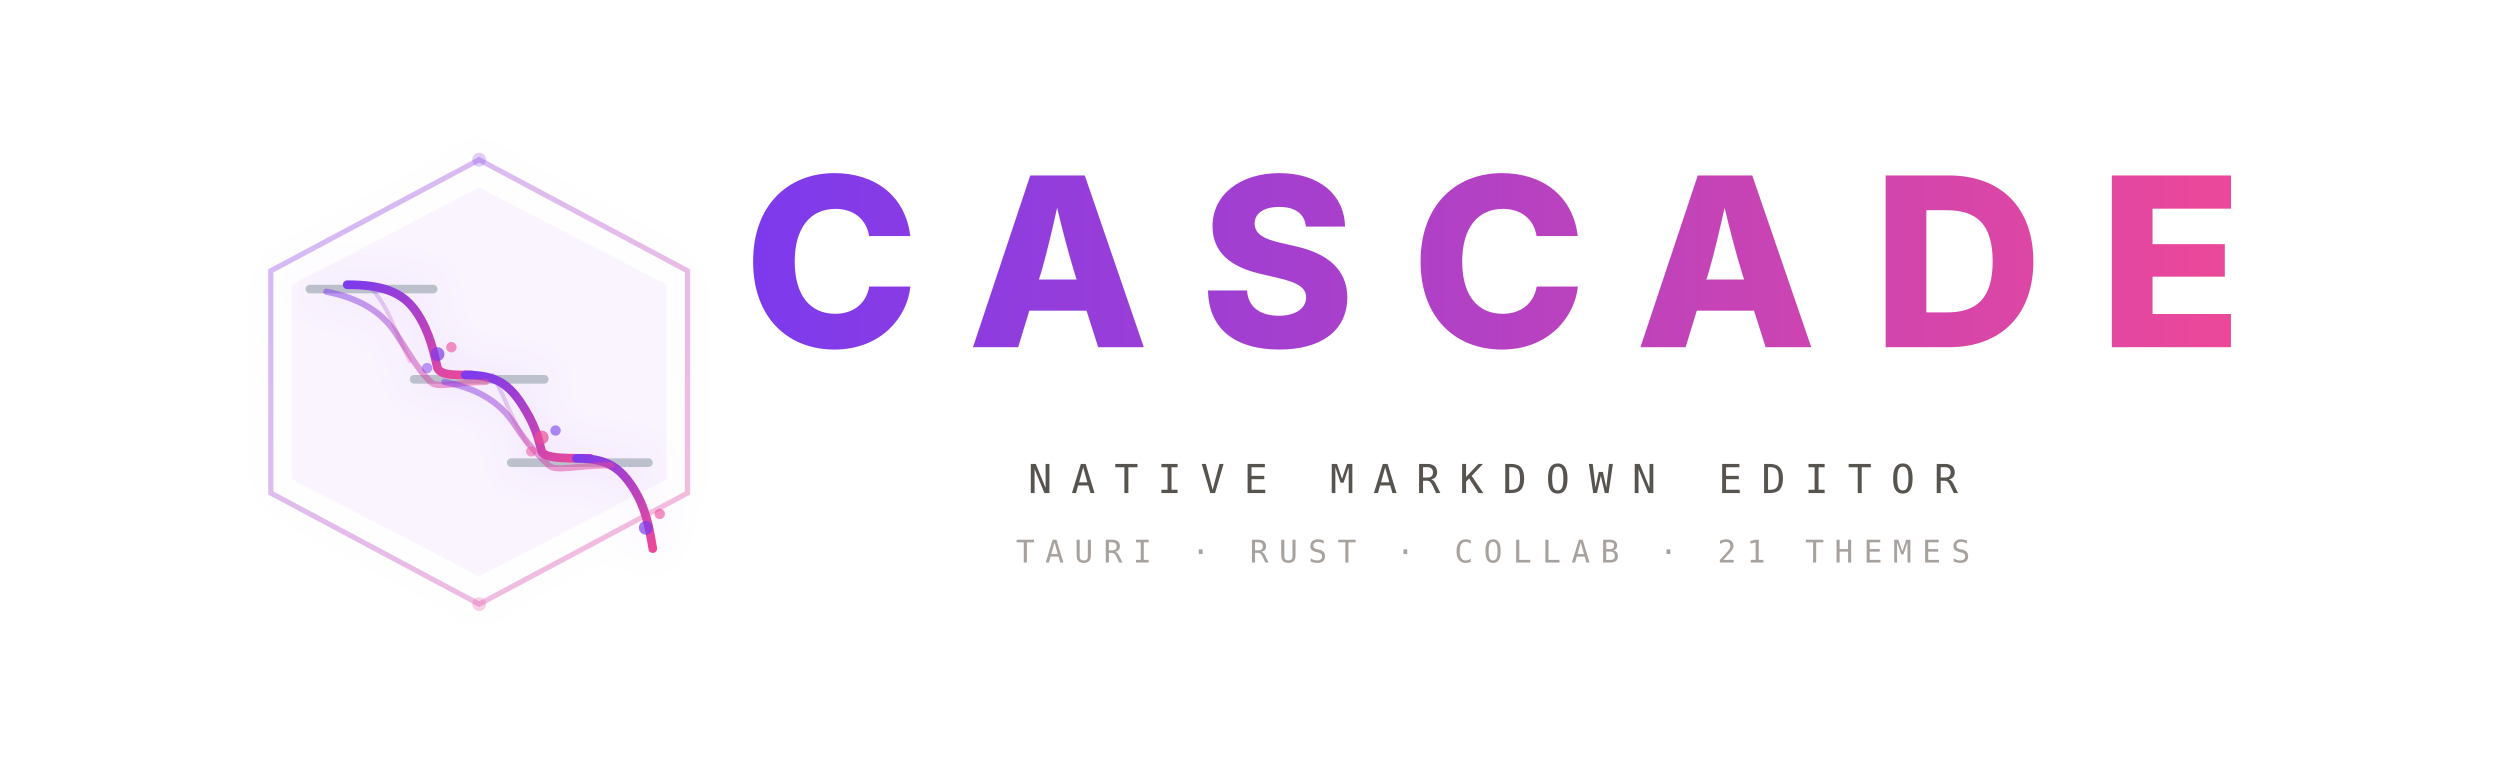
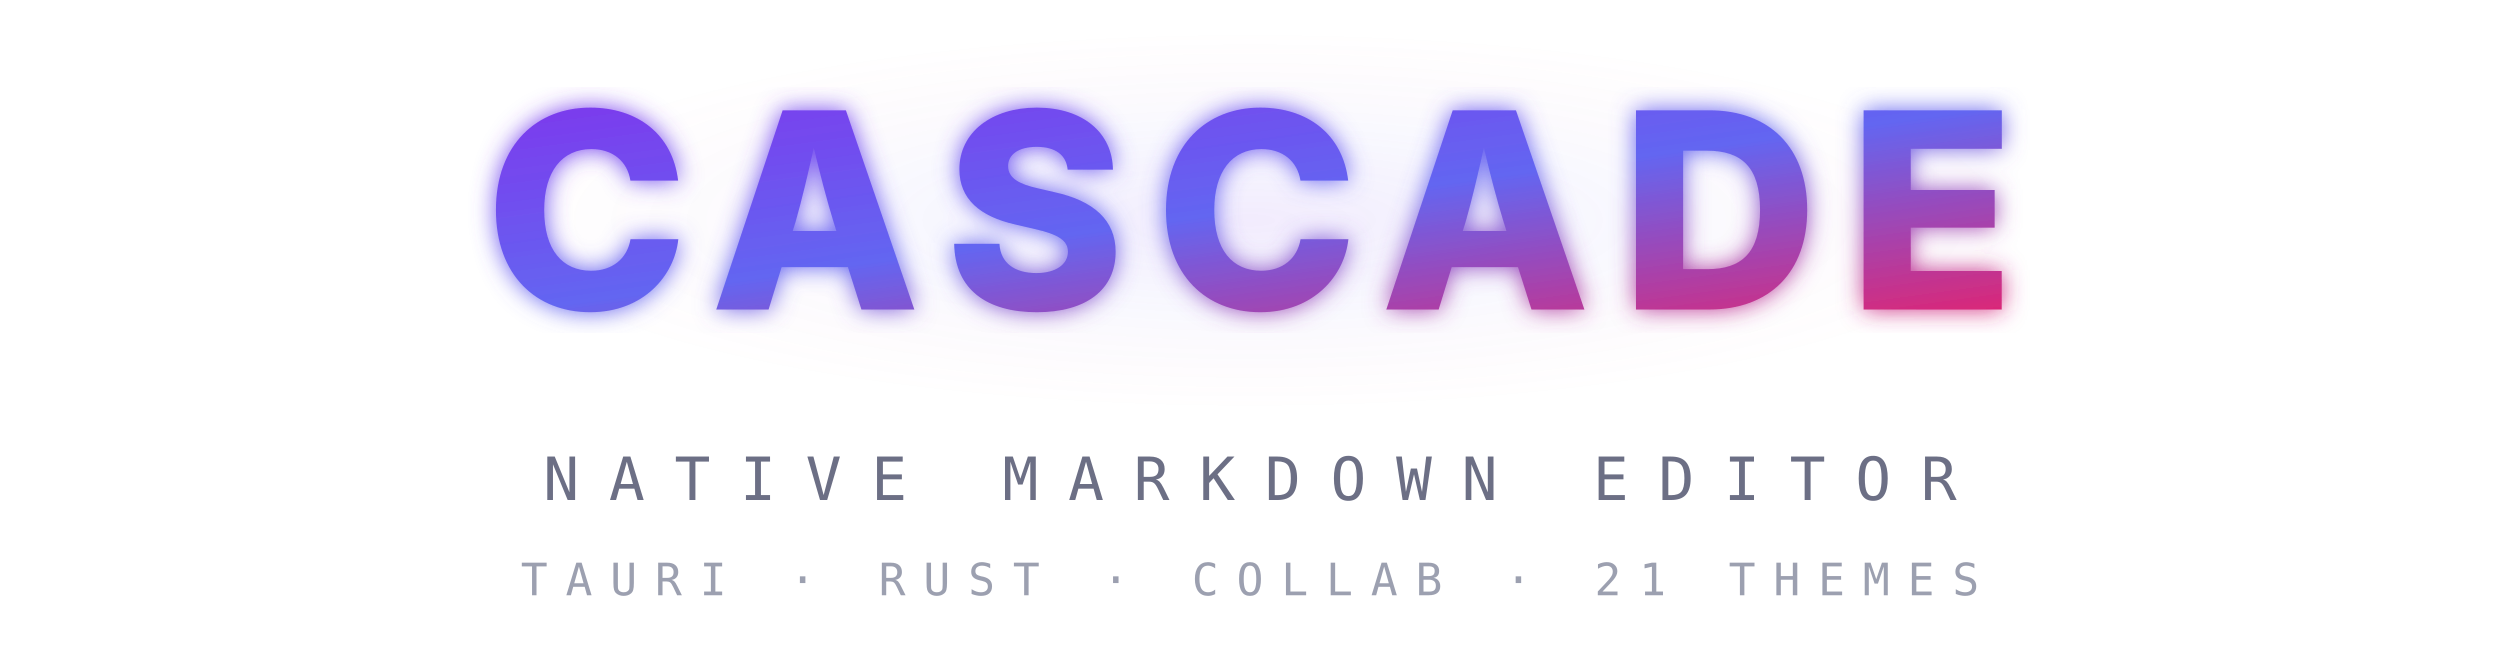
- <svg xmlns="http://www.w3.org/2000/svg" viewBox="0 0 720 220" fill="none">
+ <svg xmlns="http://www.w3.org/2000/svg" viewBox="0 0 420 110" fill="none">
  <defs>
-     <linearGradient id="g1" x1="0%" y1="0%" x2="100%" y2="100%">
+     <linearGradient id="grad" x1="0%" y1="0%" x2="100%" y2="100%">
      <stop offset="0%" stop-color="#7c3aed" />
-       <stop offset="100%" stop-color="#ec4899" />
+       <stop offset="50%" stop-color="#6366f1" />
+       <stop offset="100%" stop-color="#db2777" />
    </linearGradient>
-     <linearGradient id="g2" x1="0%" y1="0%" x2="100%" y2="100%">
-       <stop offset="0%" stop-color="#7c3aed" stop-opacity="0.5" />
-       <stop offset="100%" stop-color="#ec4899" stop-opacity="0.5" />
-     </linearGradient>
-     <linearGradient id="g3" x1="0%" y1="0%" x2="100%" y2="100%">
-       <stop offset="0%" stop-color="#7c3aed" stop-opacity="0.25" />
-       <stop offset="100%" stop-color="#ec4899" stop-opacity="0.25" />
-     </linearGradient>
-     <linearGradient id="title" x1="0%" y1="0%" x2="100%" y2="0%">
-       <stop offset="0%" stop-color="#7c3aed" />
-       <stop offset="100%" stop-color="#ec4899" />
-     </linearGradient>
-     <filter id="softglow" x="-30%" y="-30%" width="160%" height="160%">
-       <feGaussianBlur in="SourceAlpha" stdDeviation="6" result="blur" />
-       <feFlood flood-color="#7c3aed" flood-opacity="0.1" result="color" />
-       <feComposite in="color" in2="blur" operator="in" result="shadow" />
-       <feComposite in="SourceGraphic" in2="shadow" operator="over" />
+     <radialGradient id="glow" cx="50%" cy="40%" r="40%">
+       <stop offset="0%" stop-color="#7c3aed" stop-opacity="0.1" />
+       <stop offset="50%" stop-color="#6366f1" stop-opacity="0.04" />
+       <stop offset="100%" stop-color="#db2777" stop-opacity="0" />
+     </radialGradient>
+     <filter id="textglow">
+       <feGaussianBlur in="SourceGraphic" stdDeviation="2" result="blur" />
+       <feComposite in="SourceGraphic" in2="blur" operator="over" />
    </filter>
  </defs>
-   <g transform="translate(58, 40)" filter="url(#softglow)">
-     <path d="M 80 6 L 140 38 L 140 102 L 80 134 L 20 102 L 20 38 Z" fill="none" stroke="url(#g1)" stroke-width="1.5" opacity="0.35" />
-     <path d="M 80 14 L 134 42 L 134 98 L 80 126 L 26 98 L 26 42 Z" fill="#7c3aed" opacity="0.04" />
-     <rect x="30" y="42" width="38" height="2.5" rx="1.25" fill="#bcc0cc" />
-     <rect x="60" y="68" width="40" height="2.5" rx="1.25" fill="#bcc0cc" />
-     <rect x="88" y="92" width="42" height="2.5" rx="1.25" fill="#bcc0cc" />
-     <path d="M42,42 C52,42 58,44 62,50 C66,56 67,62 68,66 C69,68 72,68 78,68" fill="none" stroke="url(#g1)" stroke-width="2.5" stroke-linecap="round" />
-     <path d="M76,68 C84,68 88,70 92,76 C96,82 97,86 98,90 C99,92 104,92 112,92" fill="none" stroke="url(#g1)" stroke-width="2.5" stroke-linecap="round" />
-     <path d="M108,92 C116,92 120,94 124,100 C128,106 129,112 130,118" fill="none" stroke="url(#g1)" stroke-width="2.5" stroke-linecap="round" />
-     <path d="M36,44 C46,46 52,50 56,56 C60,62 62,66 66,70 C68,72 74,70 82,70" fill="none" stroke="url(#g2)" stroke-width="1.8" stroke-linecap="round" />
-     <path d="M70,70 C80,72 86,76 90,82 C94,88 96,90 100,94 C102,96 108,94 118,94" fill="none" stroke="url(#g2)" stroke-width="1.8" stroke-linecap="round" />
-     <path d="M48,42 C54,48 56,56 60,64" fill="none" stroke="url(#g3)" stroke-width="1.2" stroke-linecap="round" />
-     <path d="M84,68 C88,76 90,82 94,88" fill="none" stroke="url(#g3)" stroke-width="1.2" stroke-linecap="round" />
-     <circle cx="68" cy="62" r="2" fill="#7c3aed" opacity="0.7" />
-     <circle cx="72" cy="60" r="1.5" fill="#ec4899" opacity="0.6" />
-     <circle cx="65" cy="66" r="1.5" fill="#7c3aed" opacity="0.5" />
-     <circle cx="98" cy="86" r="2" fill="#ec4899" opacity="0.7" />
-     <circle cx="102" cy="84" r="1.5" fill="#7c3aed" opacity="0.6" />
-     <circle cx="95" cy="90" r="1.5" fill="#ec4899" opacity="0.5" />
-     <circle cx="128" cy="112" r="2" fill="#7c3aed" opacity="0.7" />
-     <circle cx="132" cy="108" r="1.5" fill="#ec4899" opacity="0.6" />
-     <circle cx="80" cy="6" r="2" fill="#7c3aed" opacity="0.25" />
-     <circle cx="80" cy="134" r="2" fill="#ec4899" opacity="0.25" />
-   </g>
-   <text x="430" y="100" font-family="'SF Pro Display', 'Inter', 'Segoe UI', 'Helvetica Neue', Arial, sans-serif" font-size="68" font-weight="800" letter-spacing="16" fill="url(#title)" text-anchor="middle">CASCADE</text>
-   <line x1="290" y1="118" x2="570" y2="118" stroke="url(#g1)" stroke-width="0.8" opacity="0.2" />
-   <text x="430" y="142" font-family="'SF Mono', 'JetBrains Mono', 'Fira Code', 'Cascadia Code', monospace" font-size="11.5" font-weight="400" letter-spacing="5.5" fill="#57534e" text-anchor="middle">NATIVE MARKDOWN EDITOR</text>
-   <text x="430" y="162" font-family="'SF Mono', 'JetBrains Mono', 'Fira Code', monospace" font-size="9" font-weight="400" letter-spacing="3" fill="#a8a29e" text-anchor="middle">TAURI  ·  RUST  ·  COLLAB  ·  21 THEMES</text>
+   <ellipse cx="210" cy="45" rx="160" ry="40" fill="url(#glow)" />
+   <text x="210" y="52" text-anchor="middle" font-family="'Inter', 'SF Pro Display', 'Segoe UI', 'Helvetica Neue', Arial, sans-serif" font-size="46" font-weight="800" fill="url(#grad)" letter-spacing="5" filter="url(#textglow)">CASCADE</text>
+   <line x1="115" y1="68" x2="305" y2="68" stroke="url(#grad)" stroke-width="0.6" opacity="0.2" />
+   <text x="210" y="84" text-anchor="middle" font-family="'JetBrains Mono', 'SF Mono', 'Fira Code', 'Cascadia Code', monospace" font-size="10" font-weight="400" fill="#6c6f85" letter-spacing="5">NATIVE MARKDOWN EDITOR</text>
+   <text x="210" y="100" text-anchor="middle" font-family="'JetBrains Mono', 'SF Mono', 'Fira Code', monospace" font-size="7.5" font-weight="400" fill="#9ca0b0" letter-spacing="3">TAURI · RUST · COLLAB · 21 THEMES</text>
</svg>
